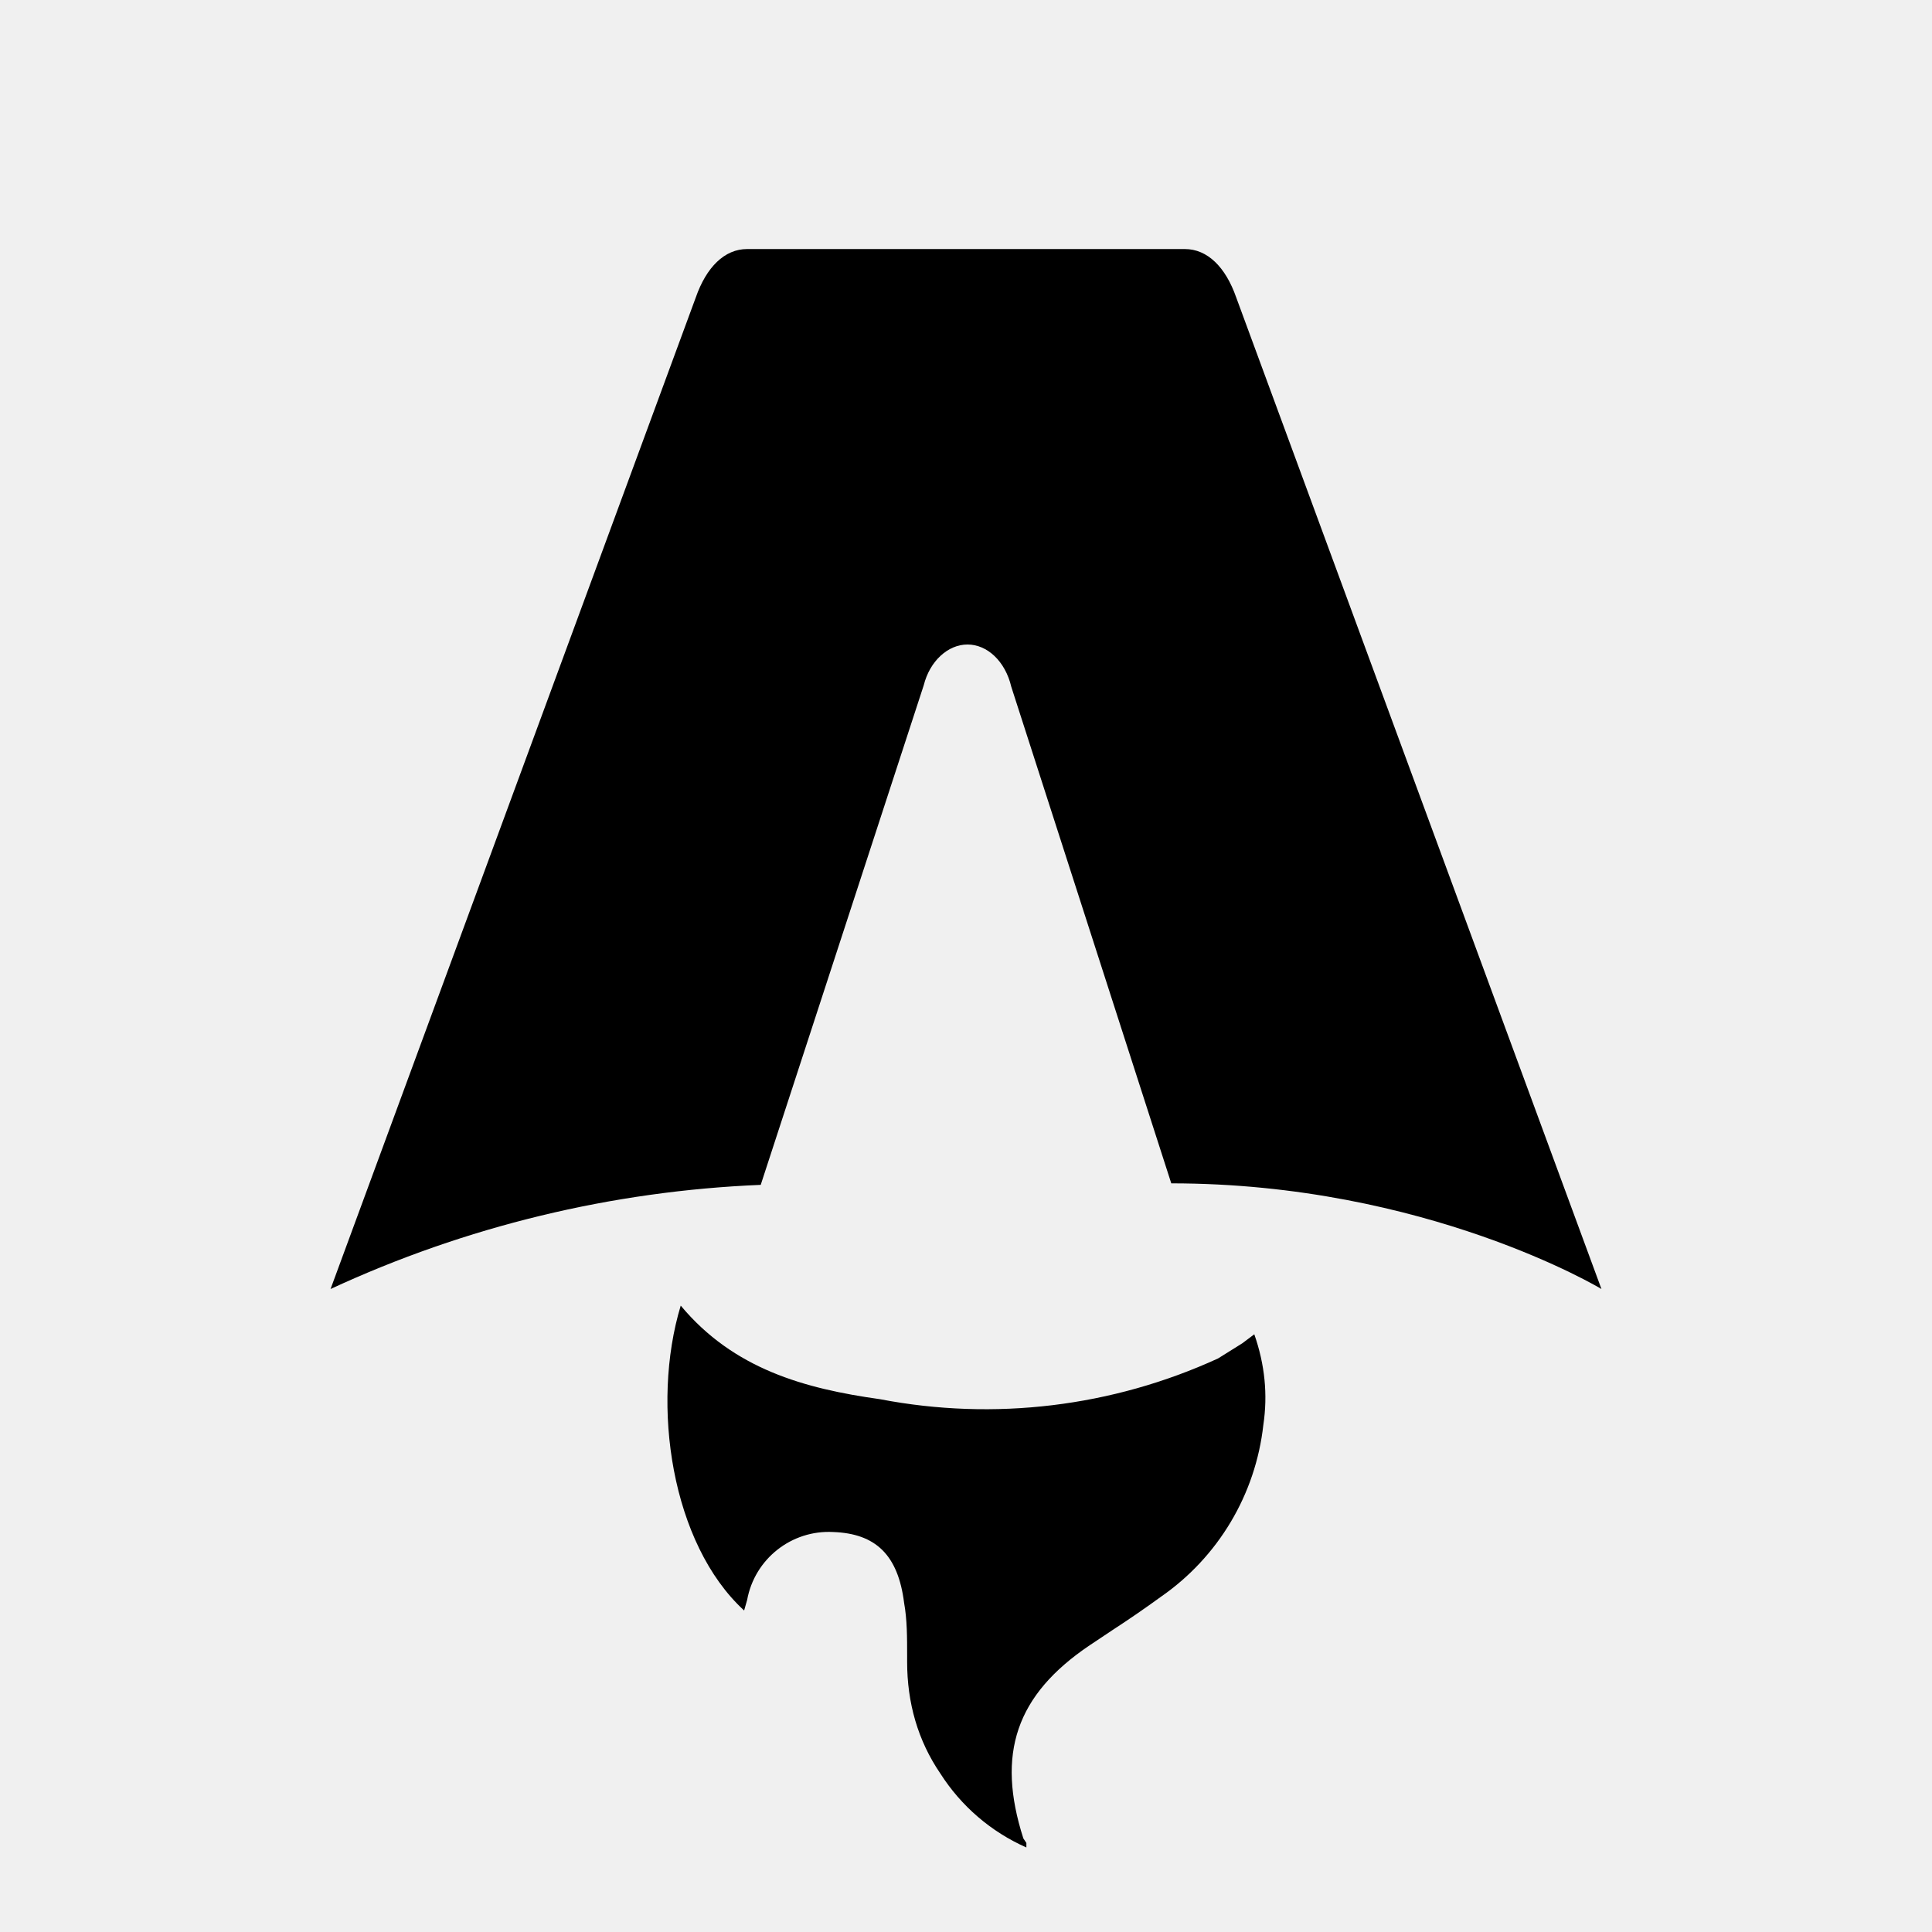
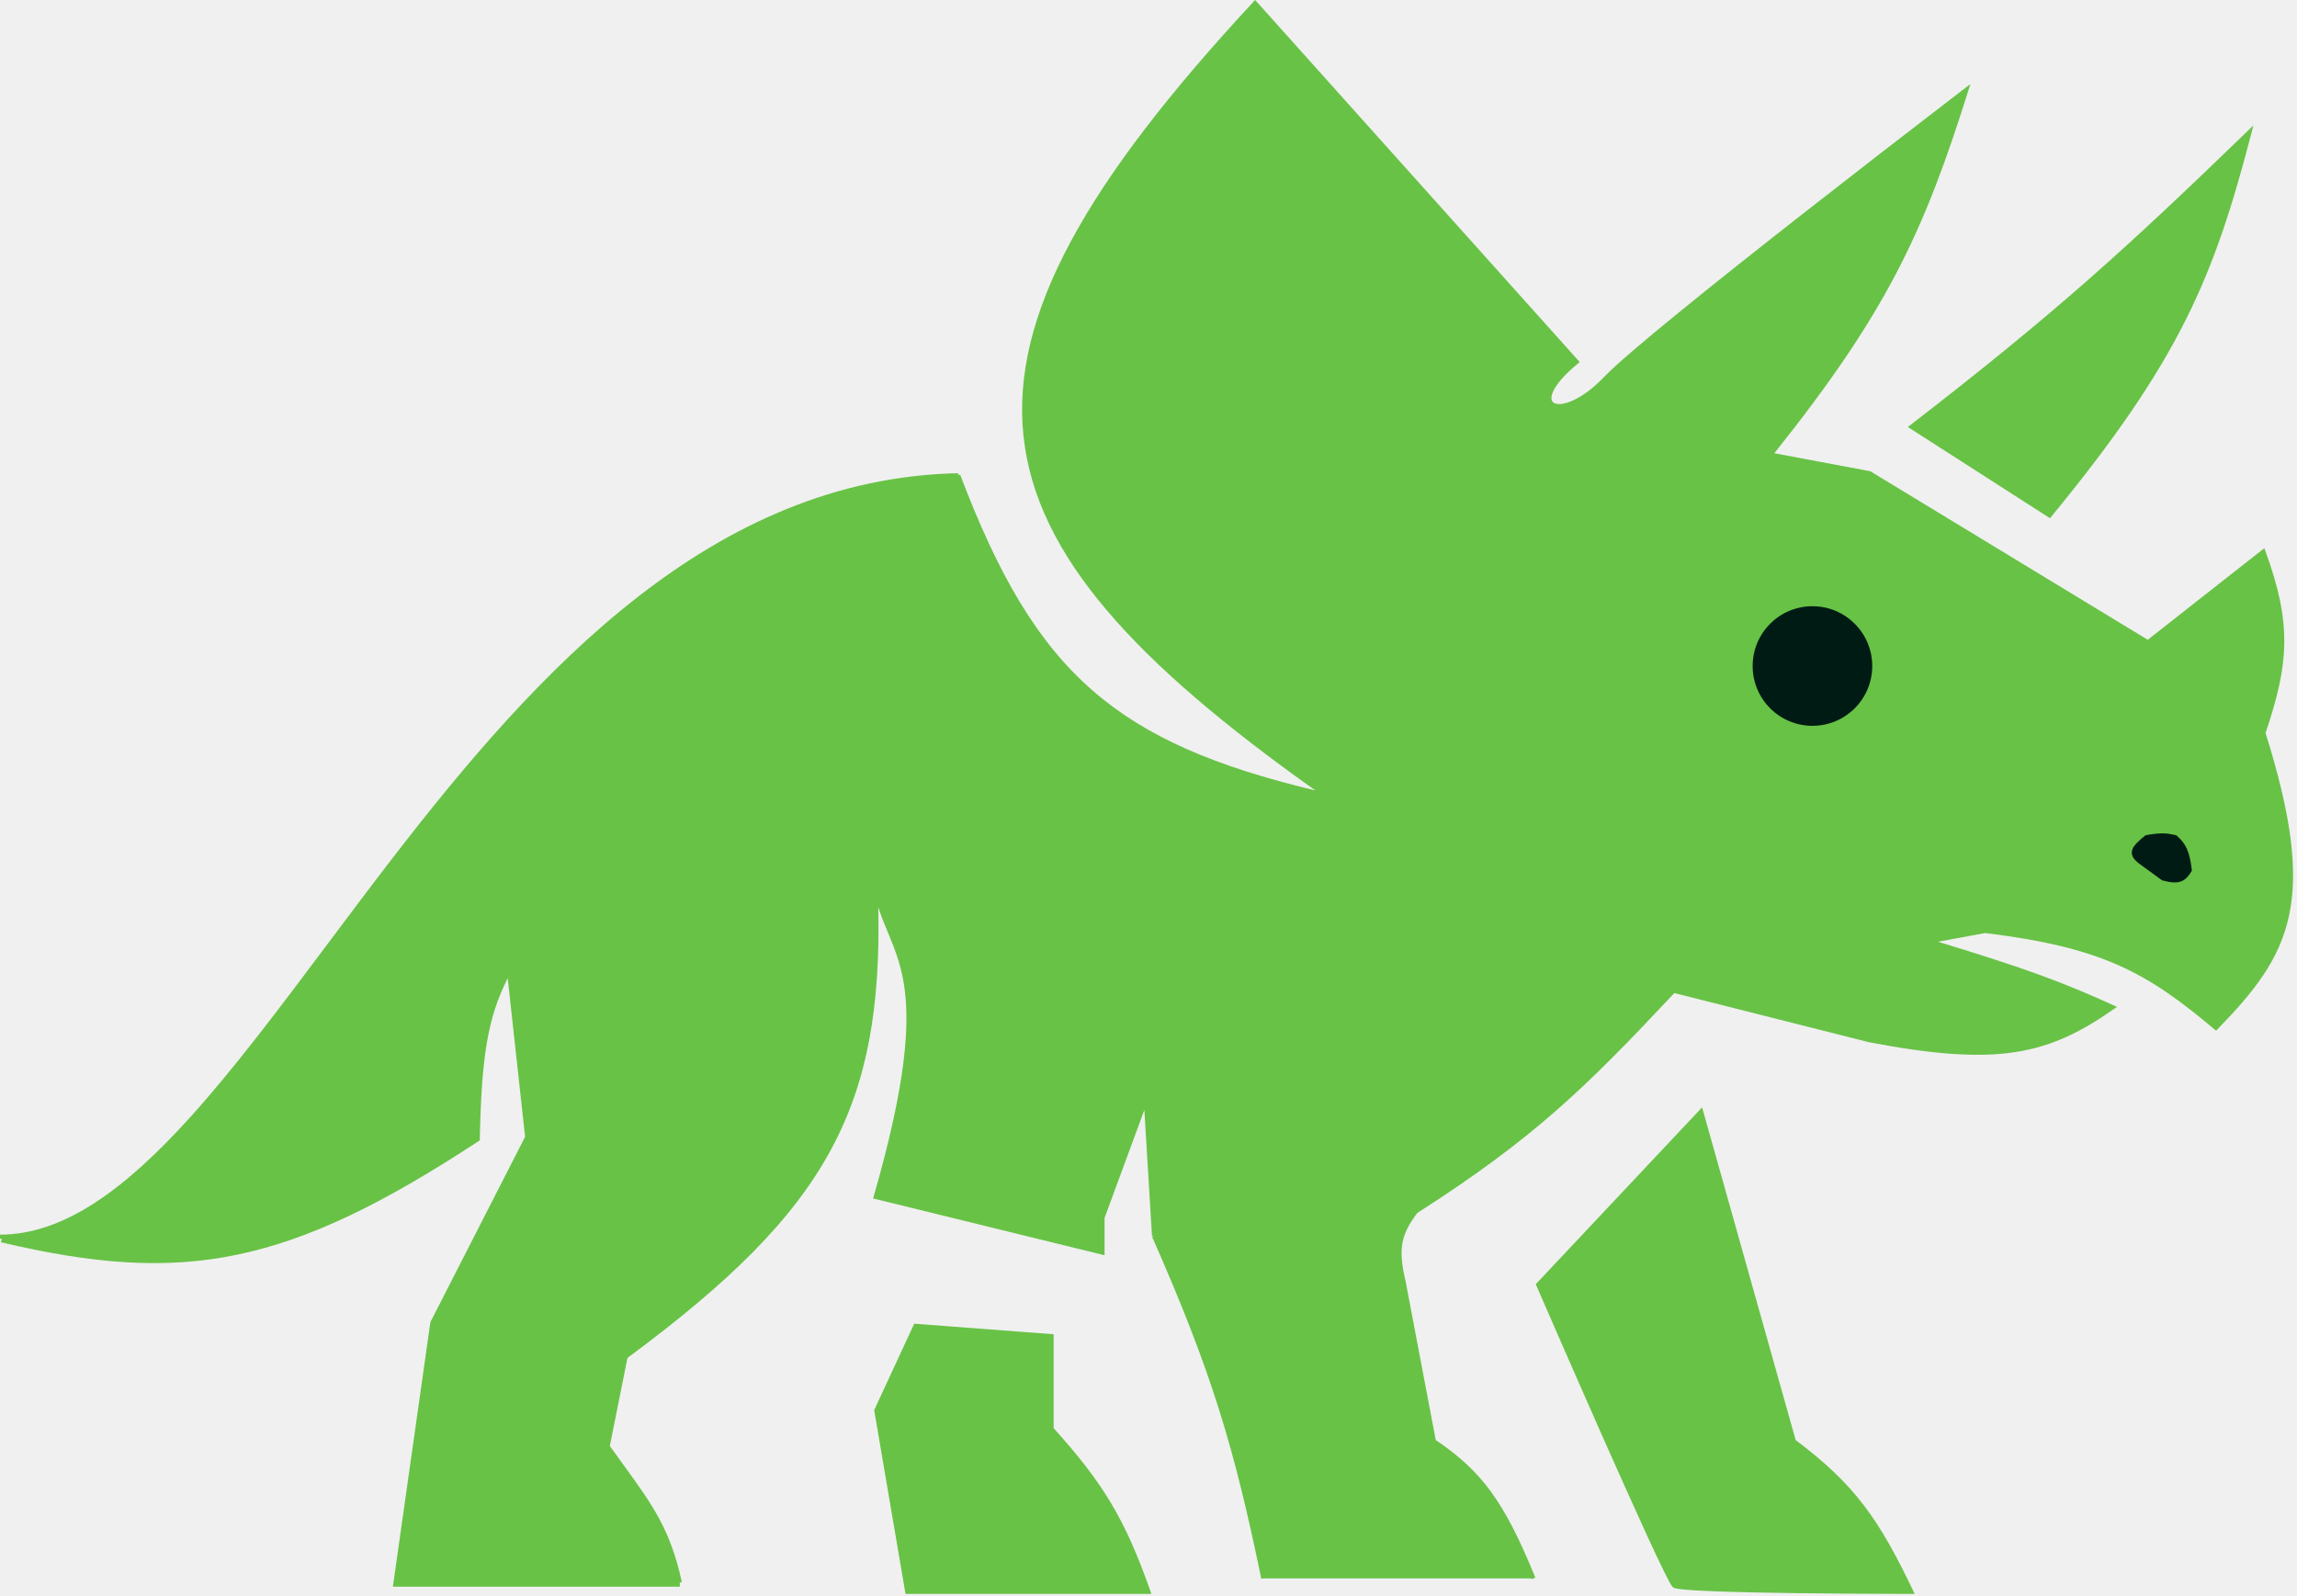
- <svg xmlns="http://www.w3.org/2000/svg" fill="none" viewBox="0 0 128 128">
-   <path d="M50.4 78.5a75.1 75.1 0 0 0-28.5 6.9l24.2-65.7c.7-2 1.9-3.2 3.4-3.2h29c1.5 0 2.7 1.2 3.4 3.2l24.2 65.7s-11.6-7-28.5-7L67 45.5c-.4-1.7-1.6-2.8-2.9-2.8-1.3 0-2.5 1.1-2.9 2.7L50.4 78.5Zm-1.1 28.2Zm-4.2-20.2c-2 6.6-.6 15.8 4.2 20.2a17.5 17.5 0 0 1 .2-.7 5.5 5.5 0 0 1 5.7-4.5c2.8.1 4.3 1.5 4.7 4.7.2 1.1.2 2.3.2 3.5v.4c0 2.7.7 5.2 2.2 7.4a13 13 0 0 0 5.7 4.9v-.3l-.2-.3c-1.8-5.6-.5-9.5 4.4-12.8l1.5-1a73 73 0 0 0 3.2-2.2 16 16 0 0 0 6.8-11.4c.3-2 .1-4-.6-6l-.8.6-1.6 1a37 37 0 0 1-22.4 2.7c-5-.7-9.7-2-13.2-6.2Z" />
-   <style>
-         path { fill: #000; }
-         @media (prefers-color-scheme: dark) {
-             path { fill: #FFF; }
-         }
-     </style>
+ <svg xmlns="http://www.w3.org/2000/svg" width="557" height="387" viewBox="0 0 557 387" fill="none">
+   <path d="m304.354 0 78.715 87.798-.405.331c-3.349 2.734-5.219 5.023-6.008 6.714-.394.845-.498 1.497-.428 1.962.067.44.292.744.664.935.395.204.99.296 1.789.198.792-.097 1.747-.378 2.826-.875 2.157-.993 4.763-2.827 7.479-5.667 2.776-2.902 9.647-8.736 18.358-15.83 8.722-7.105 19.319-15.498 29.57-23.53a4960 4960 0 0 1 38.768-30.031l.848-.65.013-.01.304.397-.303-.397 1.253-.96-.473 1.507c-10.813 34.42-19.785 53.83-47.066 88.012l23.271 4.363 67.282 40.868 28.269-22.211.237.646c3.263 8.886 4.697 15.768 4.591 22.546-.106 6.732-1.731 13.324-4.535 21.631 6.421 20.403 7.972 33.815 5.665 44.415-2.317 10.642-8.507 18.369-17.332 27.429l-.324.333-.356-.299c-8.17-6.867-14.943-11.839-23.241-15.533-8.285-3.688-18.12-6.114-32.422-7.845l-11.405 2.112c21.302 6.479 30.487 9.906 42.597 15.428l.796.363-.717.501c-8.027 5.621-15.119 9.134-24.108 10.486-8.971 1.349-19.793.539-35.272-2.404l-.015-.003-47.228-11.931c-21.457 22.898-34.215 35.354-62.319 53.316-1.963 2.596-3.128 4.737-3.59 7.182-.469 2.474-.229 5.316.732 9.329l.002.011.003.012 7.316 38.534c5.541 3.754 9.675 7.462 13.337 12.459 3.772 5.146 7.029 11.639 10.818 20.911l-.925.378-.078-.189h-64.96l-.489.101c-6.629-32.106-12.054-50.218-26.468-82.899l.457-.202-.499.03-1.856-30.621-9.645 26.18v9.048l-56.124-13.776.144-.499c7.994-27.785 8.845-42.127 7.3-51.592-.771-4.729-2.144-8.259-3.555-11.677l-.35-.847c-.802-1.932-1.603-3.862-2.289-5.975.506 23.959-2.534 42.129-11.369 58.568-9.285 17.275-24.94 32.582-49.452 50.689l-4.272 21.358a554 554 0 0 0 3.46 4.8c6.815 9.382 11.265 15.507 13.996 28.209l-.489.105v1H95.272l9.092-64.153 22.97-44.941-4.22-38.448c-4.778 9.474-6.344 18.621-6.767 39.052l-.005.263-.22.145c-23.05 15.136-40.941 23.915-58.627 27.585-17.693 3.672-35.134 2.221-57.263-3.017l.201-.848-.433.003v-1c15.601 0 30.504-11.224 45.994-28.335 10.786-11.914 21.789-26.601 33.46-42.178v-.001l.002-.003c5.075-6.774 10.276-13.716 15.64-20.672 35.343-45.831 77.726-92.196 137.241-93.451l.01.499.468-.177c9.205 24.26 18.622 40.59 32.079 52.335 13.013 11.358 29.853 18.471 54.067 24.267-43.601-30.959-67.617-56.844-70.757-85.789-3.19-29.406 15.19-61.745 55.777-105.476z" fill="#68C246" />
+   <path d="m412.742 268.513-40.332 42.884.131.302.016-.007-.016.007.006.013.343.79.987 2.273c.852 1.958 2.071 4.757 3.54 8.12a5201 5201 0 0 0 10.876 24.745c4 9.032 8.064 18.113 11.253 25.03 1.594 3.459 2.972 6.38 4.014 8.484.52 1.052.96 1.905 1.303 2.522.171.308.321.563.448.756q.095.147.182.257c.053.067.123.148.207.211.146.109.343.174.511.219.187.05.419.096.686.139.534.085 1.247.163 2.106.235 1.72.145 4.061.268 6.806.374 5.491.211 12.621.352 19.684.445a2273 2273 0 0 0 25.617.185l2.389.003.001-.066V386l-.001.5h.794l-.342-.716c-4.129-8.635-7.659-15.097-11.978-20.757-4.296-5.629-9.359-10.447-16.538-15.826zm-191.05 52.462-9.711 20.956 7.597 44.569h59.629l-.235-.666c-6.133-17.382-11.338-26.058-23.472-39.526v-22.772zM545.984 32.126l.447-1.723-1.279 1.238c-29.394 28.453-46.68 44.23-81.958 71.463l-.561.434 34.471 22.123.282-.344c15.61-18.995 25.49-33.527 32.603-47.702 7.114-14.177 11.451-27.977 15.995-45.49" fill="#68C246" />
+   <path d="M439.5 176c8.008 0 14.5-6.492 14.5-14.5s-6.492-14.5-14.5-14.5-14.5 6.492-14.5 14.5 6.492 14.5 14.5 14.5m85.079 26.082c1.089.022 1.976.192 3.031.43l.127.029.096.086c1.059.946 1.845 1.847 2.43 3.126.579 1.263.947 2.864 1.233 5.186l.022.171-.09.148c-.75 1.244-1.524 2.13-2.673 2.513-1.127.375-2.511.231-4.388-.289l-.088-.024-5.582-4.06c-.709-.54-1.222-1.071-1.505-1.63a2.16 2.16 0 0 1-.12-1.76c.197-.561.601-1.099 1.122-1.637.524-.543 1.202-1.122 1.992-1.76l.1-.081.126-.022c1.82-.325 3.083-.449 4.167-.426" fill="#001B14" />
</svg>
